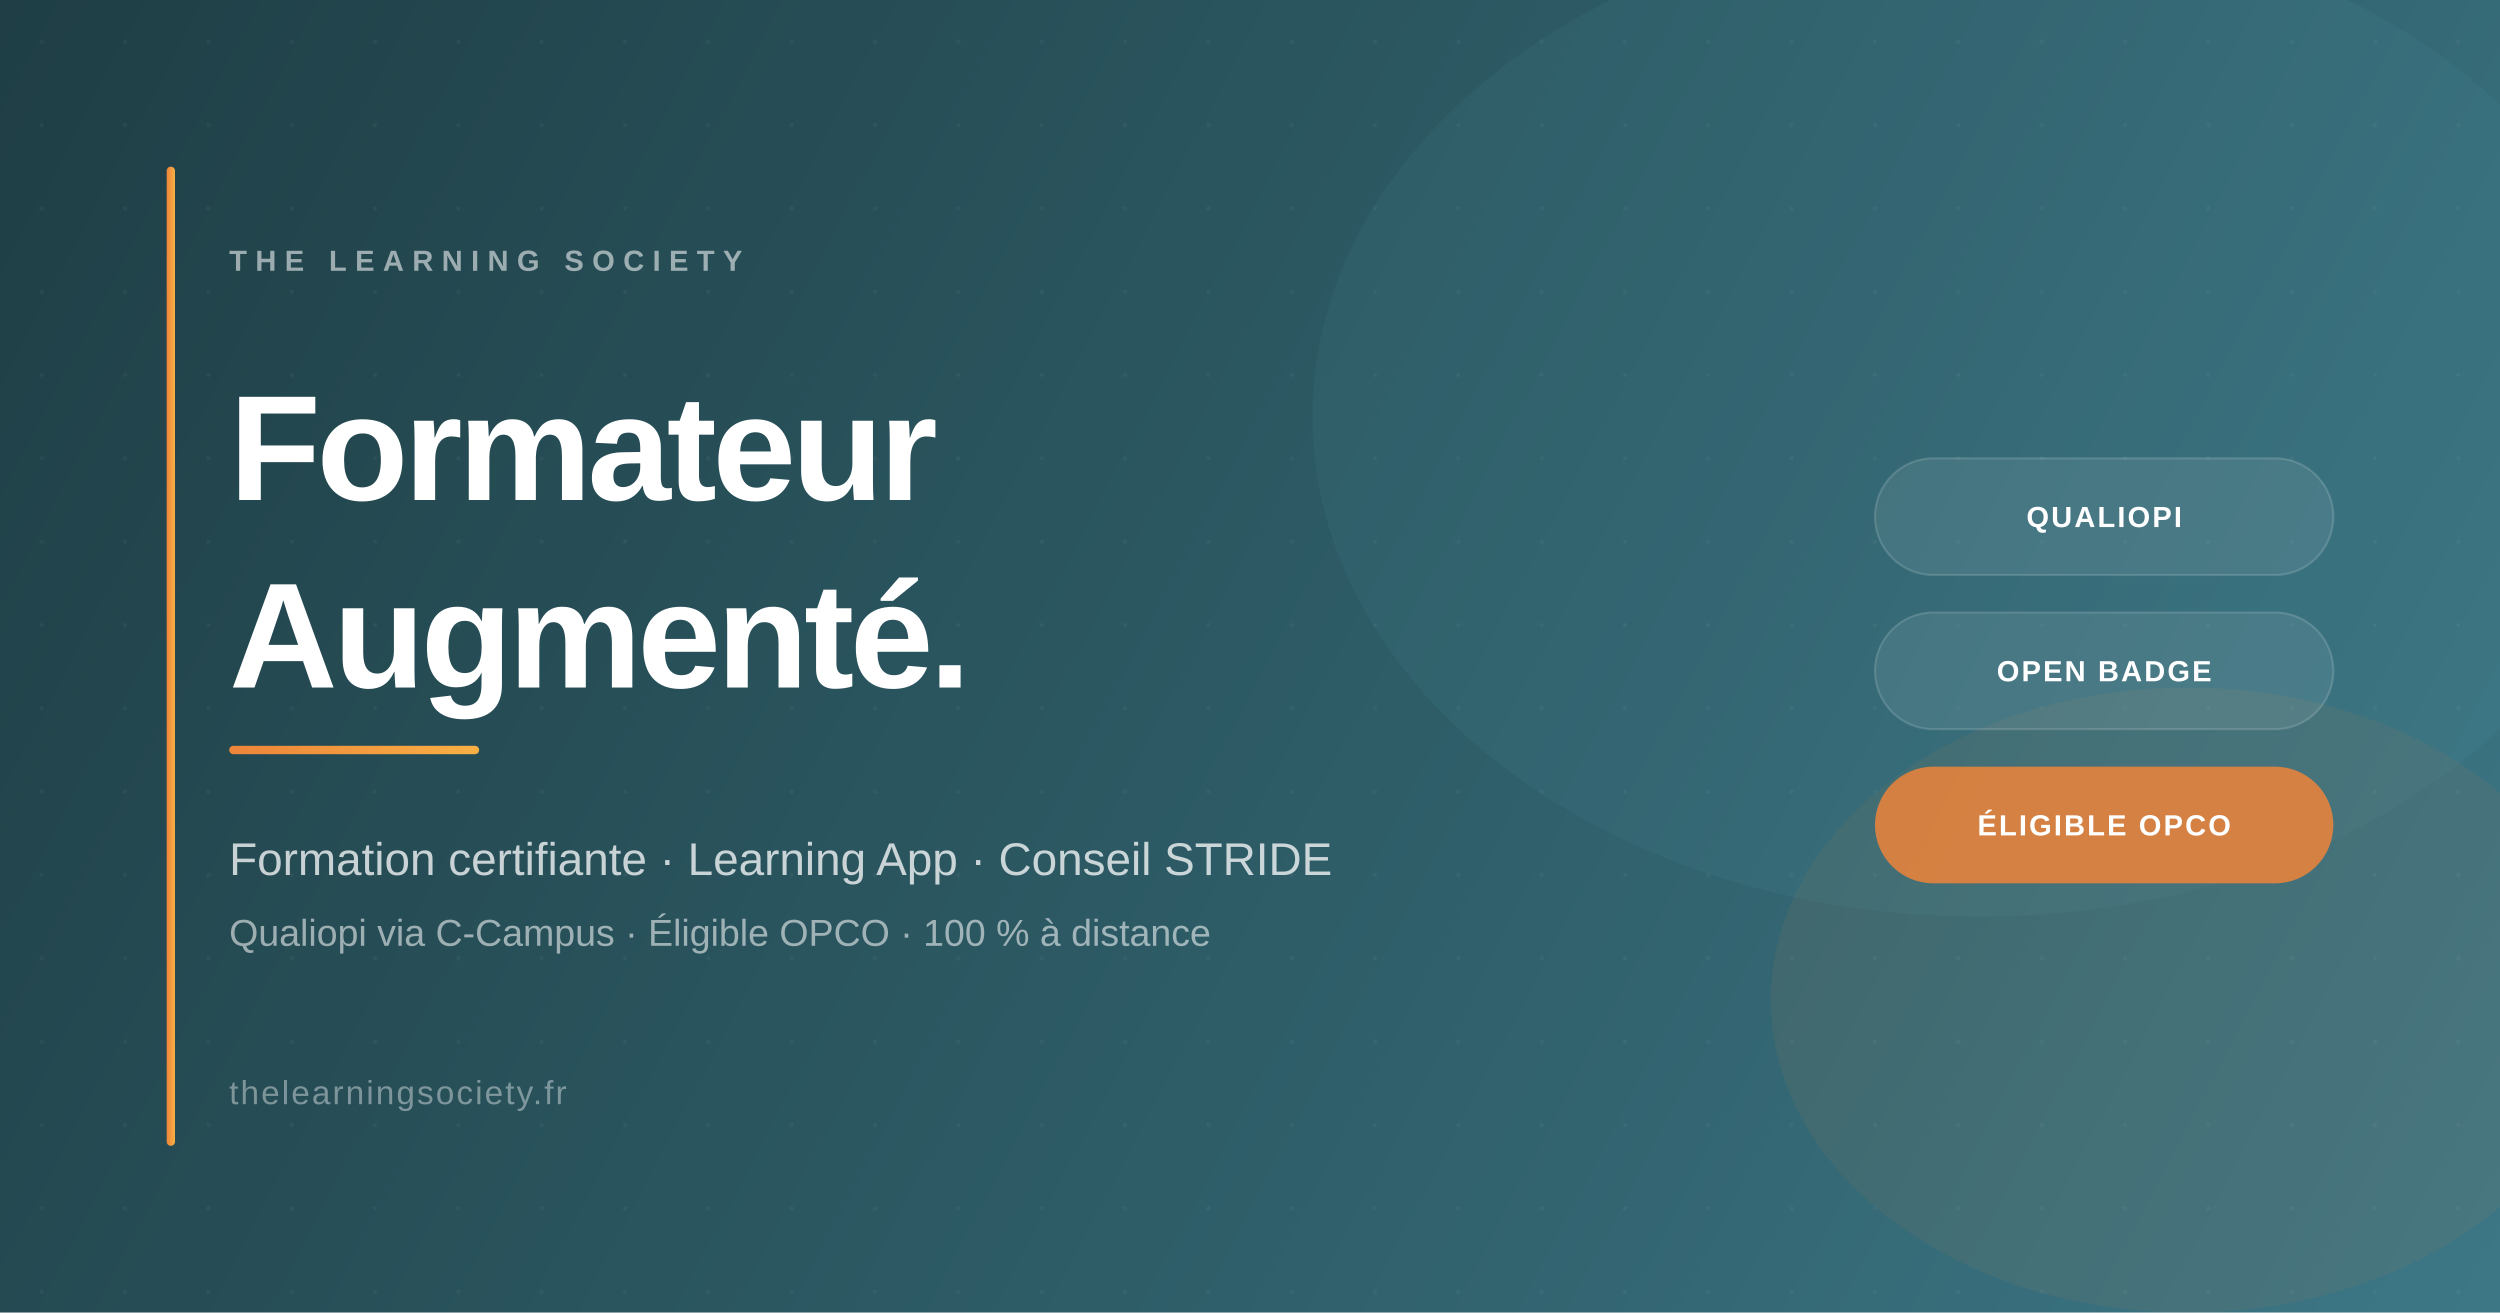
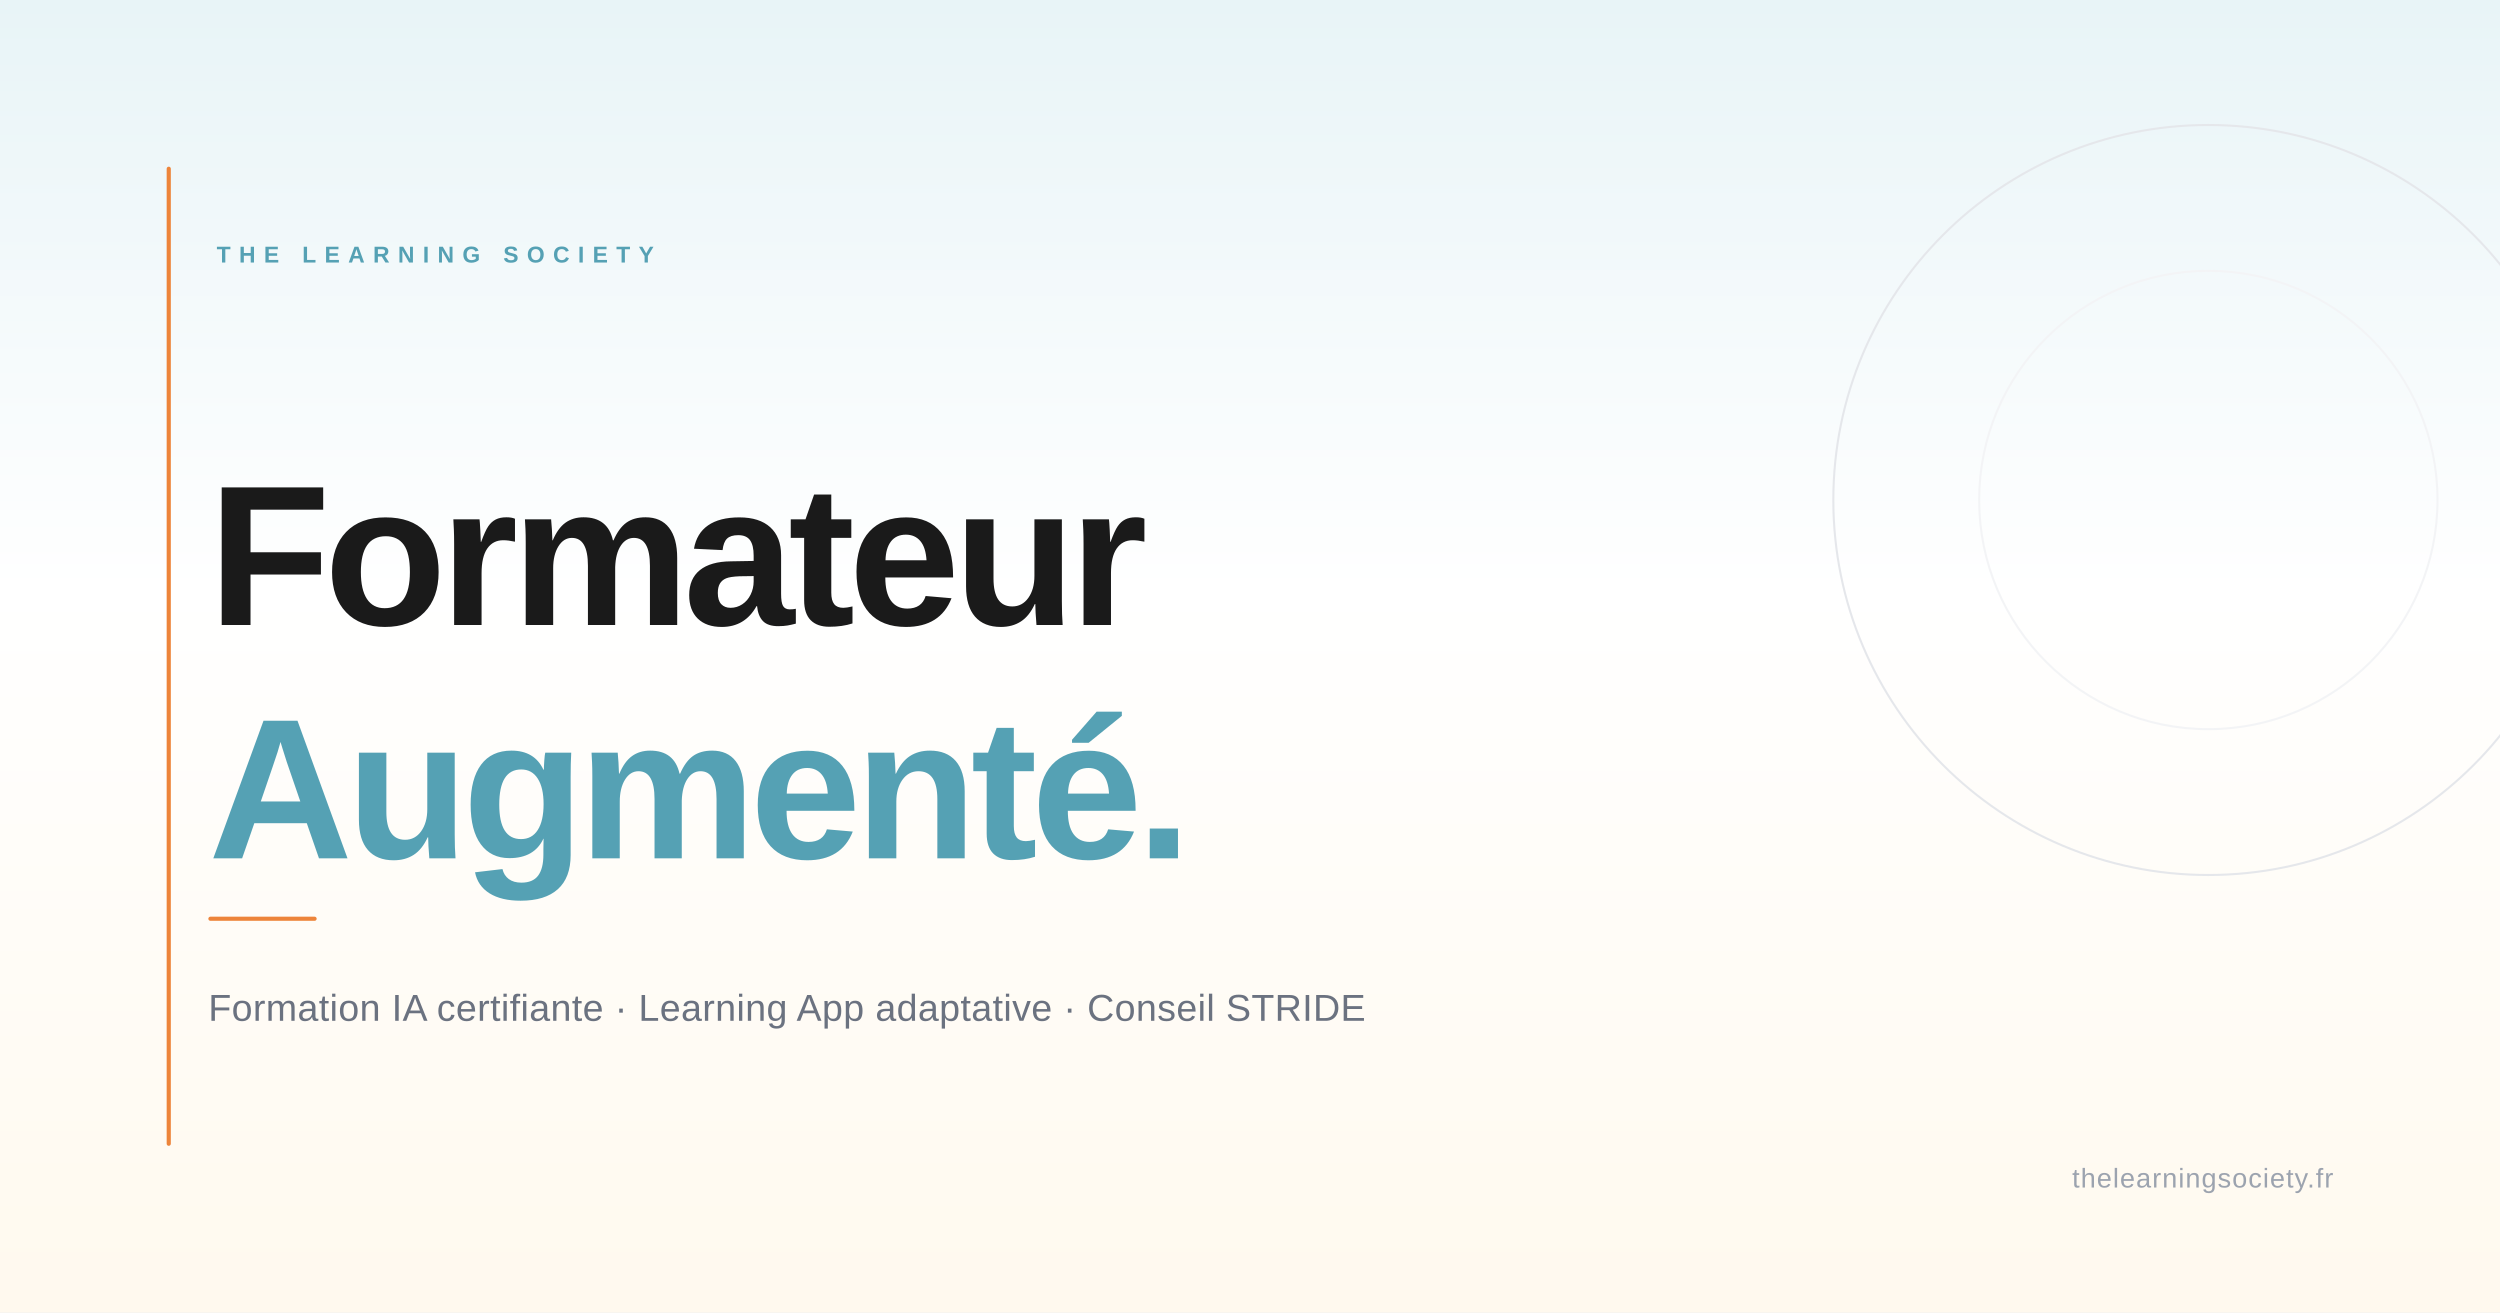
- <svg xmlns="http://www.w3.org/2000/svg" width="1200" height="630" viewBox="0 0 1200 630" font-family="system-ui, -apple-system, 'Helvetica Neue', Arial, sans-serif">
+ <svg xmlns="http://www.w3.org/2000/svg" width="1200" height="630" viewBox="0 0 1200 630" font-family="'Helvetica Neue', Arial, sans-serif">
  <defs>
-     <linearGradient id="bg" x1="0" y1="0" x2="1200" y2="630" gradientUnits="userSpaceOnUse">
-       <stop offset="0%" stop-color="#1F3E45" />
-       <stop offset="60%" stop-color="#2F5F6A" />
-       <stop offset="100%" stop-color="#3D7786" />
+     <linearGradient id="bg" x1="0" y1="0" x2="0" y2="1">
+       <stop offset="0%" stop-color="#E8F4F7" />
+       <stop offset="45%" stop-color="#FFFFFF" />
+       <stop offset="100%" stop-color="#FFF9EE" />
    </linearGradient>
-     <linearGradient id="accent" x1="0" y1="0" x2="1" y2="0">
-       <stop offset="0%" stop-color="#ED843A" />
-       <stop offset="100%" stop-color="#F8B044" />
-     </linearGradient>
-     <pattern id="dots" x="0" y="0" width="40" height="40" patternUnits="userSpaceOnUse">
-       <circle cx="20" cy="20" r="1" fill="white" opacity="0.04" />
-     </pattern>
  </defs>
  <rect width="1200" height="630" fill="url(#bg)" />
-   <rect width="1200" height="630" fill="url(#dots)" />
-   <ellipse cx="950" cy="200" rx="320" ry="240" fill="#55A1B4" opacity="0.08" />
-   <ellipse cx="1050" cy="480" rx="200" ry="150" fill="#ED843A" opacity="0.07" />
-   <rect x="80" y="80" width="4" height="470" rx="2" fill="url(#accent)" />
-   <text x="110" y="130" fill="white" opacity="0.55" font-size="14" font-weight="600" letter-spacing="4" text-transform="uppercase">THE LEARNING SOCIETY</text>
-   <text x="110" y="240" fill="white" font-size="72" font-weight="800" letter-spacing="-2">Formateur</text>
-   <text x="110" y="330" fill="white" font-size="72" font-weight="800" letter-spacing="-2">Augmenté.</text>
-   <rect x="110" y="358" width="120" height="4" rx="2" fill="url(#accent)" />
-   <text x="110" y="420" fill="white" opacity="0.75" font-size="22" font-weight="400">Formation certifiante · Learning App · Conseil STRIDE</text>
-   <text x="110" y="454" fill="white" opacity="0.55" font-size="18" font-weight="400">Qualiopi via C-Campus · Éligible OPCO · 100 % à distance</text>
-   <text x="110" y="530" fill="white" opacity="0.4" font-size="16" font-weight="500" letter-spacing="1">thelearningsociety.fr</text>
-   <rect x="900" y="220" width="220" height="56" rx="28" fill="white" opacity="0.08" />
-   <rect x="900" y="220" width="220" height="56" rx="28" fill="none" stroke="white" stroke-width="1" opacity="0.15" />
-   <text x="1010" y="253" fill="white" font-size="14" font-weight="600" text-anchor="middle" letter-spacing="1">QUALIOPI</text>
-   <rect x="900" y="294" width="220" height="56" rx="28" fill="white" opacity="0.08" />
-   <rect x="900" y="294" width="220" height="56" rx="28" fill="none" stroke="white" stroke-width="1" opacity="0.15" />
-   <text x="1010" y="327" fill="white" font-size="14" font-weight="600" text-anchor="middle" letter-spacing="1">OPEN BADGE</text>
-   <rect x="900" y="368" width="220" height="56" rx="28" fill="#ED843A" opacity="0.85" />
-   <text x="1010" y="401" fill="white" font-size="14" font-weight="700" text-anchor="middle" letter-spacing="1">ÉLIGIBLE OPCO</text>
+   <rect x="80" y="80" width="2" height="470" rx="1" fill="#ED843A" />
+   <text x="104" y="126" fill="#55A1B4" font-size="11" font-weight="600" letter-spacing="4">THE LEARNING SOCIETY</text>
+   <text x="100" y="300" fill="#1a1a1a" font-size="96" font-weight="800" letter-spacing="-3">Formateur</text>
+   <text x="100" y="412" fill="#55A1B4" font-size="96" font-weight="800" letter-spacing="-3">Augmenté.</text>
+   <rect x="100" y="440" width="52" height="2" rx="1" fill="#ED843A" />
+   <text x="100" y="490" fill="#6B7280" font-size="18" font-weight="400" letter-spacing="0.2">Formation IA certifiante · Learning App adaptative · Conseil STRIDE</text>
+   <text x="1120" y="570" fill="#9CA3AF" font-size="13" font-weight="500" letter-spacing="0.5" text-anchor="end">thelearningsociety.fr</text>
+   <circle cx="1060" cy="240" r="180" fill="none" stroke="#E5E7EB" stroke-width="1" />
+   <circle cx="1060" cy="240" r="110" fill="none" stroke="#F3F4F6" stroke-width="1" />
</svg>
